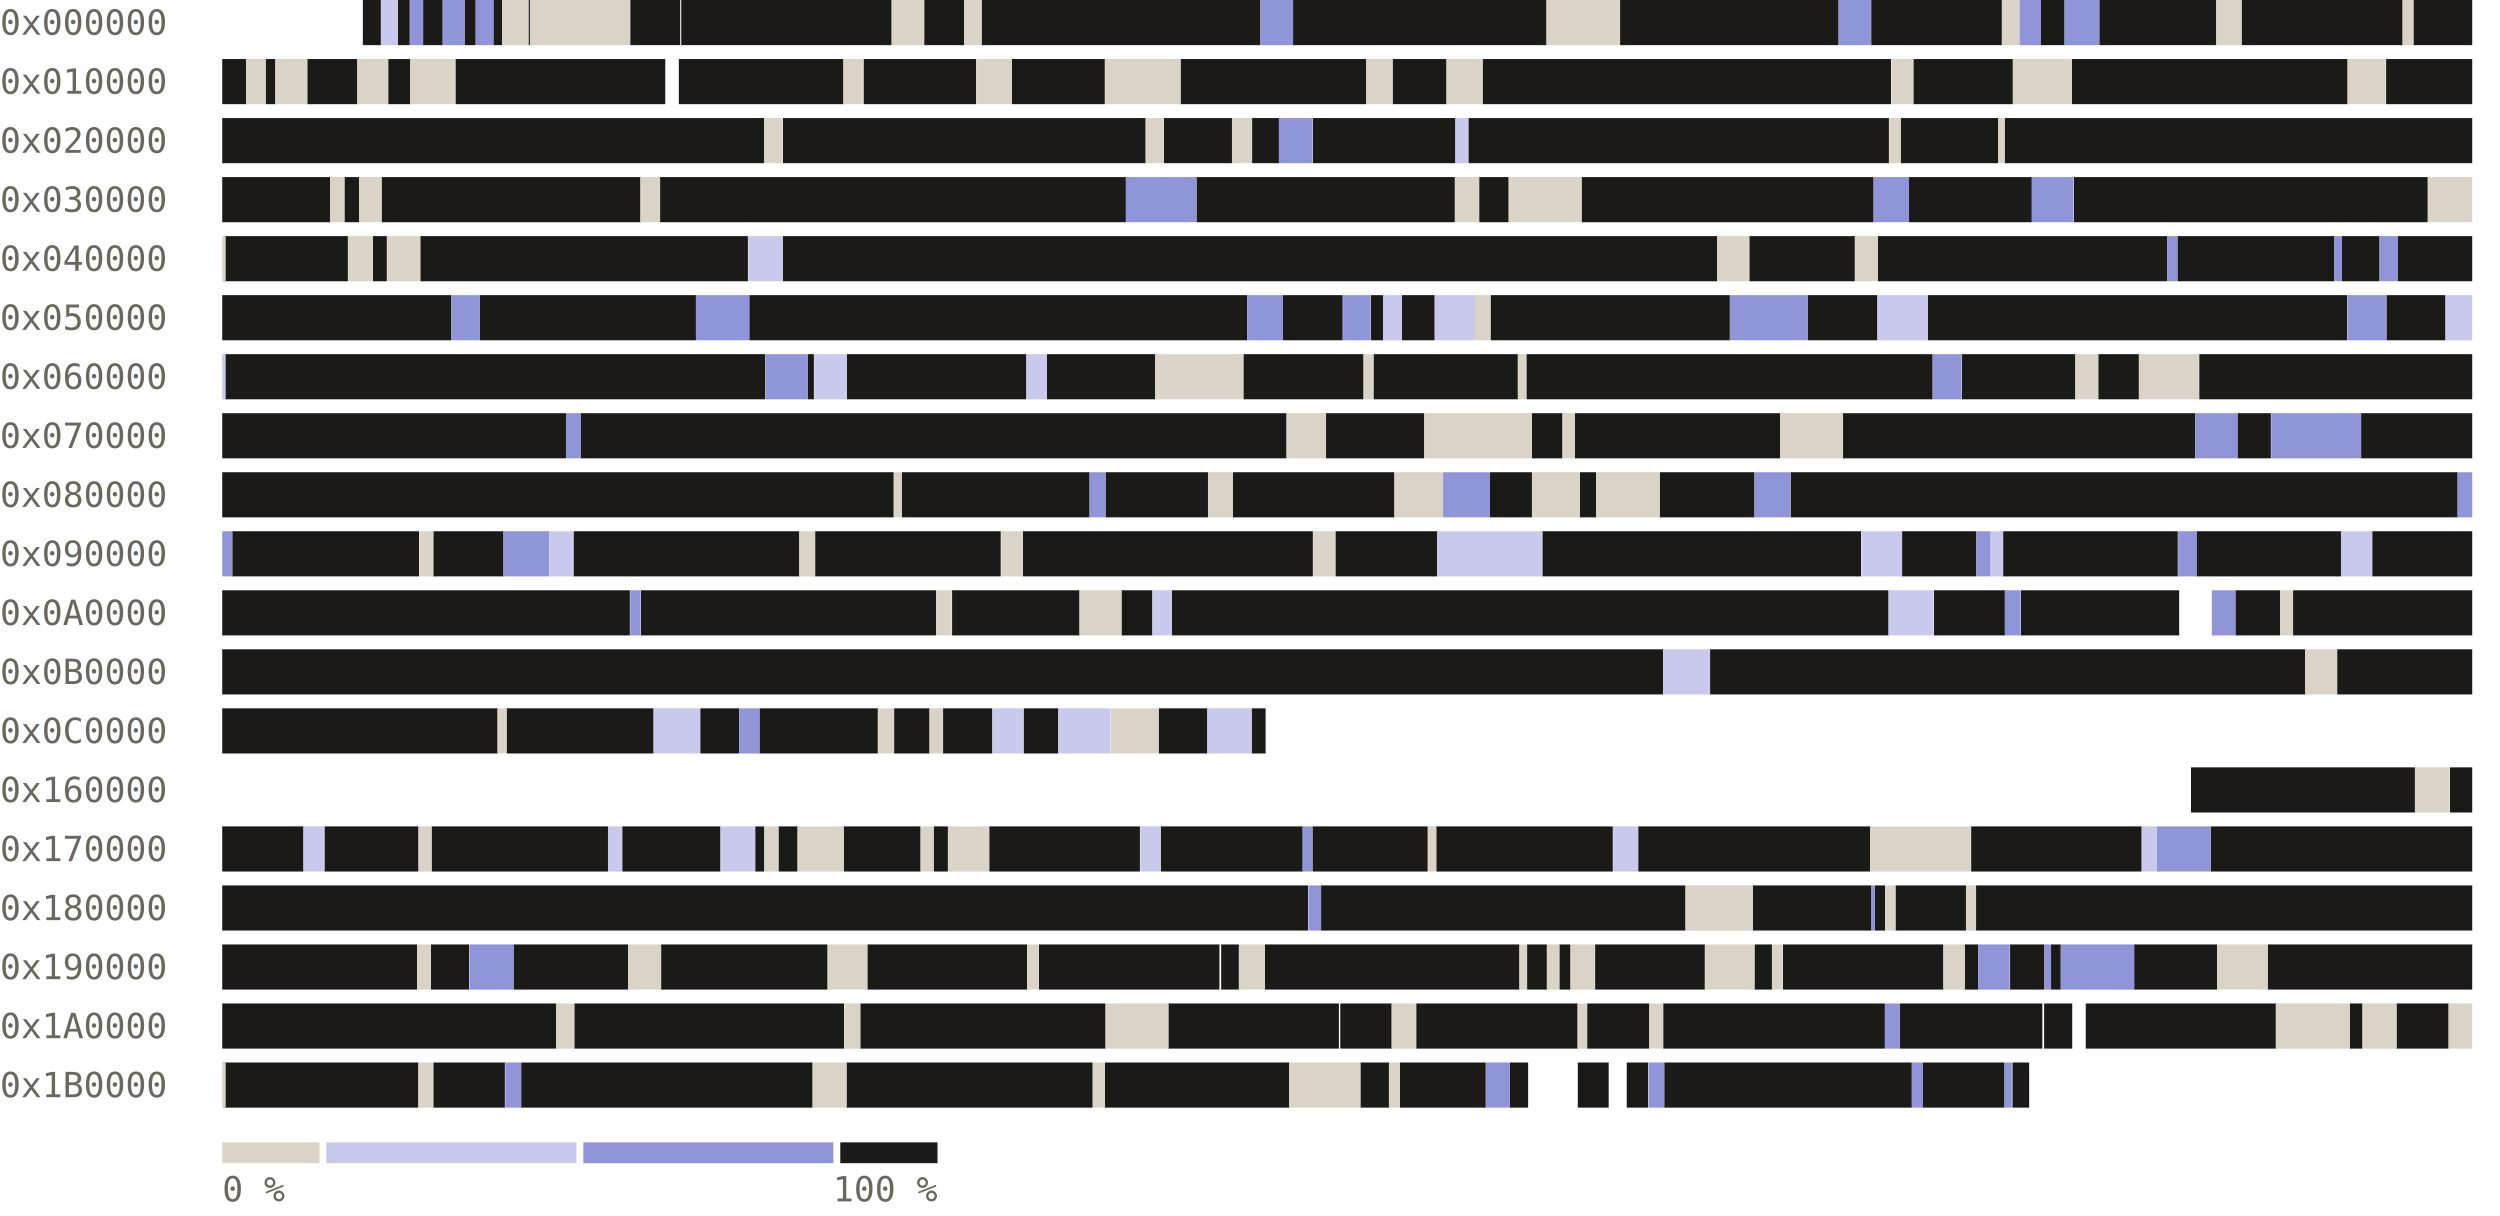
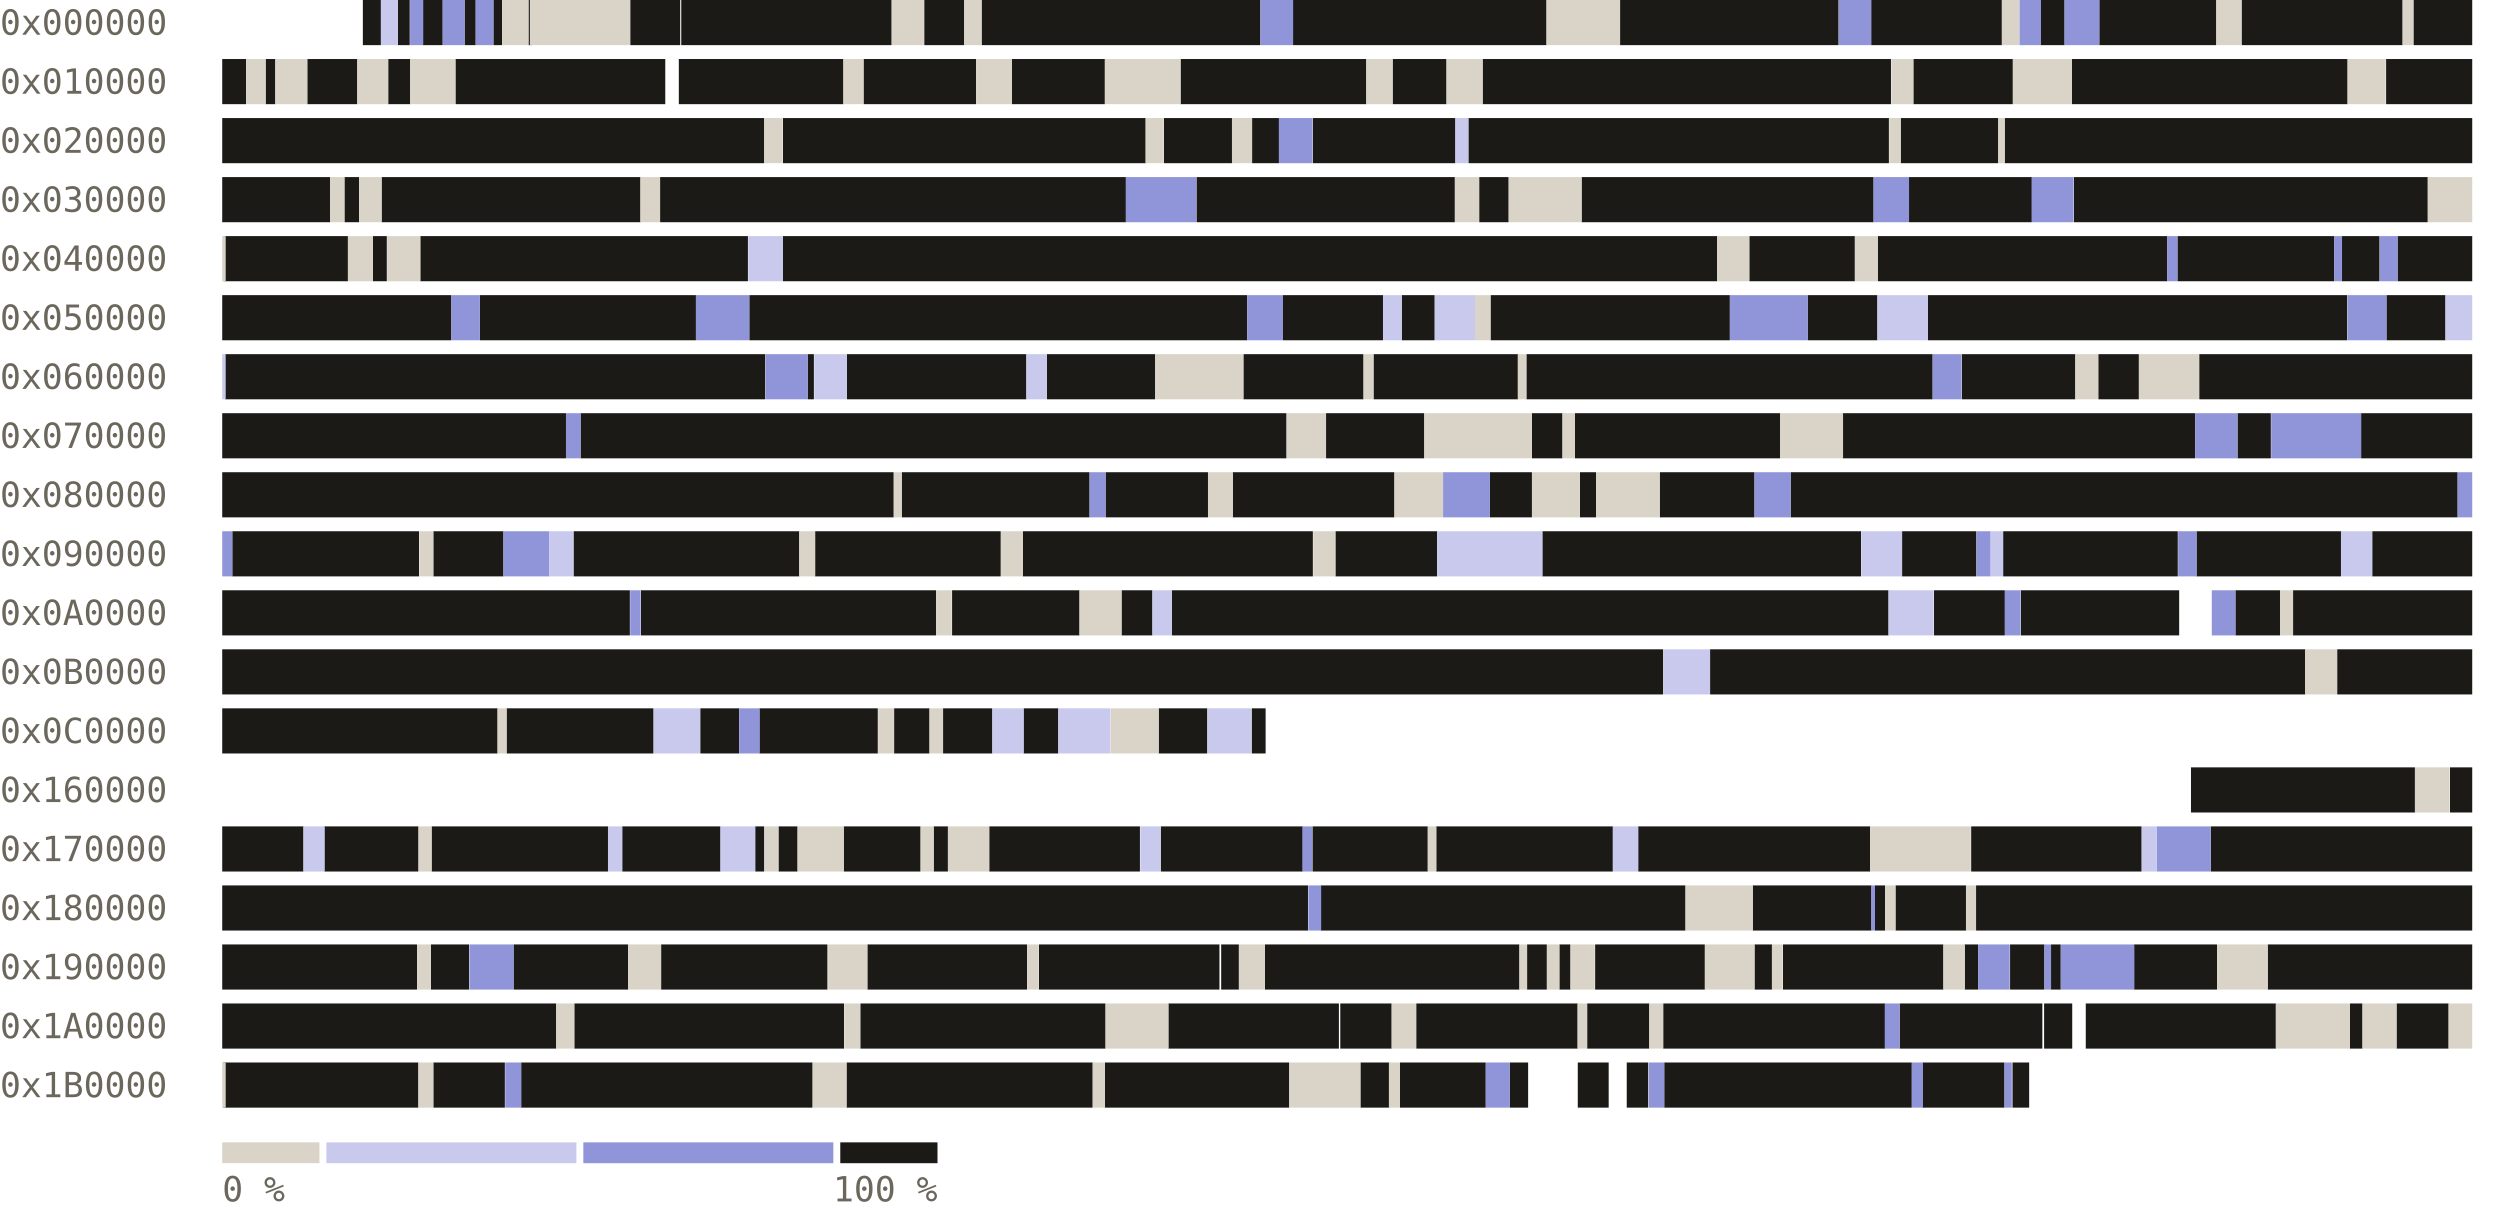
<svg xmlns="http://www.w3.org/2000/svg" viewBox="0 0 720 350" width="720" height="350">
  <style>text{font:10px monospace;fill:#6b675c}.q0{fill:#d9d4c7}.q1{fill:#e3e2f2}.q2{fill:#d6d6ef}.q3{fill:#c8c9ec}.q4{fill:#babce8}.q5{fill:#acafe4}.q6{fill:#9ea2df}.q7{fill:#9094d8}.q8{fill:#8186cf}.q9{fill:#7277c4}.q10{fill:#1b1a17}@media (prefers-color-scheme:dark){text{fill:#a8a293}.q0{fill:#4a463d}.q1{fill:#35375a}.q2{fill:#3c3f66}.q3{fill:#444772}.q4{fill:#4d517f}.q5{fill:#575b8c}.q6{fill:#62669a}.q7{fill:#6e72a8}.q8{fill:#7b7fb6}.q9{fill:#888cc4}.q10{fill:#d6d0bd}}</style>
  <text x="0" y="10">0x000000</text>
  <text x="0" y="27">0x010000</text>
  <text x="0" y="44">0x020000</text>
  <text x="0" y="61">0x030000</text>
  <text x="0" y="78">0x040000</text>
  <text x="0" y="95">0x050000</text>
  <text x="0" y="112">0x060000</text>
  <text x="0" y="129">0x070000</text>
  <text x="0" y="146">0x080000</text>
  <text x="0" y="163">0x090000</text>
  <text x="0" y="180">0x0A0000</text>
  <text x="0" y="197">0x0B0000</text>
  <text x="0" y="214">0x0C0000</text>
  <text x="0" y="231">0x160000</text>
  <text x="0" y="248">0x170000</text>
  <text x="0" y="265">0x180000</text>
  <text x="0" y="282">0x190000</text>
  <text x="0" y="299">0x1A0000</text>
  <text x="0" y="316">0x1B0000</text>
-   <path class="q10" d="M104.5 0h5.2v13h-5.2zM114.6 0h3.4v13h-3.4zM121.8 0h5.7v13h-5.7zM133.8 0h3.2v13h-3.2zM142.1 0h2.5v13h-2.5zM152.2 0h1v13h-1zM181.5 0h14.4v13h-14.4zM196.2 0h60.6v13h-60.6zM266.2 0h11.5v13h-11.5zM282.7 0h80.3v13h-80.3zM372.4 0h73v13h-73zM466.5 0h63v13h-63zM538.9 0h37.7v13h-37.7zM587.7 0h6.9v13h-6.9zM604.6 0h33.7v13h-33.7zM645.6 0h46.4v13h-46.4zM695.1 0h16.9v13h-16.9zM64 17h6.9v13h-6.9zM76.5 17h2.8v13h-2.8zM88.5 17h14.4v13h-14.4zM111.8 17h6.4v13h-6.4zM131.2 17h60.4v13h-60.4zM195.5 17h47.4v13h-47.4zM248.7 17h32.4v13h-32.4zM291.4 17h26.8v13h-26.8zM340 17h53.5v13h-53.5zM401.1 17h15.5v13h-15.5zM427 17h117.6v13h-117.6zM551 17h28.7v13h-28.7zM596.7 17h79.4v13h-79.4zM687.2 17h24.8v13h-24.8zM64 34h156.1v13h-156.1zM225.5 34h104.5v13h-104.5zM335.2 34h19.7v13h-19.7zM360.6 34h7.8v13h-7.8zM378.1 34h41.1v13h-41.1zM422.9 34h121.1v13h-121.1zM547.4 34h28.1v13h-28.1zM577.3 34h134.7v13h-134.7zM64 51h31.1v13h-31.1zM99.2 51h4.2v13h-4.2zM109.9 51h74.6v13h-74.6zM190.1 51h134.2v13h-134.2zM344.6 51h74.4v13h-74.4zM426 51h8.5v13h-8.5zM455.5 51h84.1v13h-84.1zM549.8 51h35.4v13h-35.4zM597.3 51h101.9v13h-101.9zM64.4 68h35.8v13h-35.8zM107.4 68h4v13h-4zM121 68h94.4v13h-94.4zM225.5 68h269.1v13h-269.1zM503.8 68h30.4v13h-30.4zM540.8 68h83.4v13h-83.4zM627.1 68h45.2v13h-45.2zM674.5 68h10.8v13h-10.8zM690.5 68h21.5v13h-21.5zM64 85h66v13h-66zM138.2 85h62.3v13h-62.3zM215.8 85h143.4v13h-143.4zM369.5 85h17.2v13h-17.2zM394.8 85h3.6v13h-3.6zM403.7 85h9.5v13h-9.5zM429.3 85h68.9v13h-68.9zM520.6 85h20.1v13h-20.1zM555.2 85h120.8v13h-120.8zM687.3 85h17v13h-17zM64.8 102h155.6v13h-155.6zM232.6 102h1.8v13h-1.8zM243.9 102h51.7v13h-51.7zM301.5 102h31.2v13h-31.2zM358.1 102h34.6v13h-34.6zM395.6 102h41.6v13h-41.6zM439.6 102h117v13h-117zM565 102h32.7v13h-32.7zM604.3 102h11.7v13h-11.7zM633.4 102h78.6v13h-78.6zM64 119h99v13h-99zM167.2 119h203.3v13h-203.3zM381.9 119h28.3v13h-28.3zM441.2 119h8.8v13h-8.8zM453.6 119h59.1v13h-59.1zM530.7 119h101.5v13h-101.5zM644.4 119h9.6v13h-9.6zM680 119h32v13h-32zM64 136h193.4v13h-193.4zM259.7 136h54.1v13h-54.1zM318.4 136h29.5v13h-29.5zM355 136h46.6v13h-46.6zM429.1 136h12.1v13h-12.1zM455 136h4.7v13h-4.7zM478 136h27.3v13h-27.3zM515.7 136h192.1v13h-192.1zM66.9 153h53.8v13h-53.8zM124.8 153h20.2v13h-20.2zM165.2 153h65v13h-65zM234.7 153h53.5v13h-53.5zM294.6 153h83.5v13h-83.5zM384.6 153h29.3v13h-29.3zM444.2 153h91.8v13h-91.8zM547.8 153h21.4v13h-21.4zM576.9 153h50.3v13h-50.3zM632.6 153h41.6v13h-41.6zM683.2 153h28.8v13h-28.8zM64 170h117.4v13h-117.4zM184.6 170h85v13h-85zM274.2 170h36.7v13h-36.7zM323 170h8.9v13h-8.9zM337.5 170h206.4v13h-206.4zM557 170h20.4v13h-20.4zM582 170h45.6v13h-45.6zM643.8 170h12.9v13h-12.9zM660.4 170h51.6v13h-51.6zM64 187h415v13h-415zM492.5 187h171.4v13h-171.4zM673.1 187h38.9v13h-38.9zM64 204h79.3v13h-79.3zM145.9 204h42.3v13h-42.3zM201.7 204h11.2v13h-11.2zM218.7 204h34.1v13h-34.1zM257.5 204h10.2v13h-10.2zM271.6 204h14.2v13h-14.2zM294.8 204h10v13h-10zM333.7 204h14v13h-14zM360.5 204h4v13h-4zM631 221h64.5v13h-64.5zM705.6 221h6.4v13h-6.4zM64 238h23.4v13h-23.4zM93.4 238h27.1v13h-27.1zM124.3 238h50.8v13h-50.8zM179.2 238h28.3v13h-28.3zM217.5 238h2.6v13h-2.6zM224.2 238h5.5v13h-5.5zM243 238h22.1v13h-22.1zM268.9 238h4.1v13h-4.1zM284.9 238h43.4v13h-43.4zM334.3 238h40.9v13h-40.9zM378 238h33.2v13h-33.2zM413.6 238h50.9v13h-50.9zM471.8 238h66.8v13h-66.8zM567.7 238h49.1v13h-49.1zM636.7 238h75.3v13h-75.3zM64 255h312.7v13h-312.7zM380.4 255h105v13h-105zM504.8 255h34.2v13h-34.2zM540 255h2.9v13h-2.9zM545.9 255h20.3v13h-20.3zM569.1 255h142.9v13h-142.9zM64 272h56.1v13h-56.1zM124.1 272h11v13h-11zM147.9 272h33v13h-33zM190.4 272h47.9v13h-47.9zM249.8 272h46v13h-46zM299.2 272h52v13h-52zM351.7 272h5.1v13h-5.1zM364.3 272h73.3v13h-73.3zM439.8 272h5.7v13h-5.7zM449.1 272h3.2v13h-3.2zM459.4 272h31.6v13h-31.6zM505.3 272h5.1v13h-5.1zM513.5 272h46.2v13h-46.2zM565.8 272h3.9v13h-3.9zM578.9 272h9.9v13h-9.9zM590.7 272h2.8v13h-2.8zM614.6 272h23.9v13h-23.9zM653.1 272h58.9v13h-58.9zM64 289h96.2v13h-96.2zM165.4 289h77.7v13h-77.7zM247.8 289h70.6v13h-70.6zM336.5 289h49.1v13h-49.1zM386 289h14.8v13h-14.8zM407.9 289h46.5v13h-46.5zM457.1 289h17.9v13h-17.9zM479 289h63.9v13h-63.9zM547.1 289h41.1v13h-41.1zM588.7 289h8.1v13h-8.1zM600.7 289h54.8v13h-54.8zM676.8 289h3.6v13h-3.6zM690.2 289h15v13h-15zM64.3 306h56.2v13h-56.2zM124.8 306h20.6v13h-20.6zM150.1 306h83.9v13h-83.9zM243.8 306h70.9v13h-70.9zM318.2 306h53.1v13h-53.1zM391.8 306h8.3v13h-8.3zM403.2 306h24.7v13h-24.7zM434.8 306h5.3v13h-5.3zM454.4 306h8.9v13h-8.9zM468.5 306h6.2v13h-6.2zM479.3 306h71.3v13h-71.3zM553.7 306h23.6v13h-23.6zM579.6 306h4.8v13h-4.8z" />
-   <path class="q7" d="M118.1 0h3.8v13h-3.8zM127.5 0h6.3v13h-6.3zM137 0h5.1v13h-5.1zM363 0h9.4v13h-9.4zM529.6 0h9.3v13h-9.3zM581.6 0h6.2v13h-6.2zM594.6 0h10v13h-10zM368.3 34h9.7v13h-9.7zM324.2 51h20.3v13h-20.3zM539.6 51h10.2v13h-10.2zM585.1 51h12.1v13h-12.1zM624.2 68h2.9v13h-2.9zM672.3 68h2.2v13h-2.2zM685.4 68h5.1v13h-5.1zM130 85h8.2v13h-8.2zM200.4 85h15.4v13h-15.4zM359.2 85h10.3v13h-10.3zM386.7 85h8v13h-8zM498.2 85h22.4v13h-22.4zM676.1 85h11.2v13h-11.2zM220.5 102h12.1v13h-12.1zM556.6 102h8.3v13h-8.3zM163 119h4.2v13h-4.2zM632.2 119h12.2v13h-12.2zM654.1 119h25.9v13h-25.9zM313.8 136h4.6v13h-4.6zM415.6 136h13.5v13h-13.5zM505.3 136h10.4v13h-10.4zM707.8 136h4.2v13h-4.2zM64 153h2.9v13h-2.9zM145 153h13.2v13h-13.2zM569.3 153h4v13h-4zM627.3 153h5.3v13h-5.3zM181.5 170h3v13h-3zM577.4 170h4.5v13h-4.5zM637 170h6.8v13h-6.8zM212.9 204h5.9v13h-5.9zM375.1 238h2.8v13h-2.8zM621.1 238h15.6v13h-15.6zM376.8 255h3.7v13h-3.7zM538.9 255h1.1v13h-1.1zM135.2 272h12.7v13h-12.7zM569.7 272h9.1v13h-9.1zM588.8 272h1.9v13h-1.9zM593.5 272h21.2v13h-21.2zM542.8 289h4.3v13h-4.3zM145.5 306h4.6v13h-4.6zM427.9 306h6.9v13h-6.9zM474.9 306h4.4v13h-4.4zM550.6 306h3.2v13h-3.2zM577.3 306h2.1v13h-2.1z" />
+   <path class="q10" d="M104.5 0h5.2v13h-5.2zM114.6 0h3.4v13h-3.4zM121.8 0h5.7v13h-5.7zM133.8 0h3.2v13h-3.2zM142.1 0h2.5v13h-2.5zM152.2 0h1v13h-1zM181.5 0h14.4v13h-14.4zM196.2 0h60.6v13h-60.6zM266.2 0h11.5v13h-11.5zM282.7 0h80.3v13h-80.3zM372.4 0h73v13h-73zM466.5 0h63v13h-63zM538.9 0h37.7v13h-37.7zM587.7 0h6.9v13h-6.9zM604.6 0h33.7v13h-33.7zM645.6 0h46.4v13h-46.4zM695.1 0h16.9v13h-16.9zM64 17h6.9v13h-6.9zM76.5 17h2.8v13h-2.8zM88.5 17h14.4v13h-14.4zM111.8 17h6.4v13h-6.4zM131.2 17h60.4v13h-60.4zM195.5 17h47.4v13h-47.4zM248.7 17h32.4v13h-32.4zM291.4 17h26.8v13h-26.8zM340 17h53.5v13h-53.5zM401.1 17h15.5v13h-15.5zM427 17h117.6v13h-117.6zM551 17h28.7v13h-28.7zM596.7 17h79.4v13h-79.4zM687.2 17h24.8v13h-24.8zM64 34h156.1v13h-156.1zM225.5 34h104.5v13h-104.5zM335.2 34h19.7v13h-19.7zM360.6 34h7.8v13h-7.8zM378.1 34h41.1v13h-41.1zM422.9 34h121.1v13h-121.1zM547.4 34h28.1v13h-28.1zM577.3 34h134.7v13h-134.7zM64 51h31.1v13h-31.1zM99.2 51h4.2v13h-4.2zM109.9 51h74.6v13h-74.6zM190.1 51h134.2v13h-134.2zM344.6 51h74.4v13h-74.4zM426 51h8.5v13h-8.5zM455.5 51h84.1v13h-84.1zM549.8 51h35.4v13h-35.4zM597.3 51h101.9v13h-101.9zM64.4 68h35.8v13h-35.8zM107.4 68h4v13h-4zM121 68h94.4v13h-94.4zM225.5 68h269.1v13h-269.1zM503.8 68h30.4v13h-30.4zM540.8 68h83.4v13h-83.4zM627.1 68h45.2v13h-45.2zM674.5 68h10.8v13h-10.8zM690.5 68h21.5v13h-21.5zM64 85h66v13h-66zM138.2 85h62.3v13h-62.3zM215.8 85h143.4v13h-143.4zM369.5 85h28.8v13h-28.8zM403.7 85h9.5v13h-9.5zM429.3 85h68.9v13h-68.9zM520.6 85h20.1v13h-20.1zM555.2 85h120.8v13h-120.8zM687.3 85h17v13h-17zM64.8 102h155.6v13h-155.6zM232.6 102h1.8v13h-1.8zM243.9 102h51.7v13h-51.7zM301.5 102h31.2v13h-31.2zM358.1 102h34.6v13h-34.6zM395.6 102h41.6v13h-41.6zM439.6 102h117v13h-117zM565 102h32.7v13h-32.7zM604.3 102h11.7v13h-11.7zM633.4 102h78.6v13h-78.6zM64 119h99v13h-99zM167.2 119h203.3v13h-203.3zM381.9 119h28.3v13h-28.3zM441.2 119h8.8v13h-8.8zM453.6 119h59.1v13h-59.1zM530.7 119h101.5v13h-101.5zM644.4 119h9.6v13h-9.6zM680 119h32v13h-32zM64 136h193.4v13h-193.4zM259.7 136h54.1v13h-54.1zM318.4 136h29.5v13h-29.5zM355 136h46.6v13h-46.6zM429.1 136h12.1v13h-12.1zM455 136h4.7v13h-4.7zM478 136h27.3v13h-27.3zM515.7 136h192.1v13h-192.1zM66.9 153h53.8v13h-53.8zM124.8 153h20.2v13h-20.2zM165.2 153h65v13h-65zM234.7 153h53.5v13h-53.5zM294.6 153h83.5v13h-83.5zM384.6 153h29.3v13h-29.3zM444.2 153h91.8v13h-91.8zM547.8 153h21.4v13h-21.4zM576.9 153h50.3v13h-50.3zM632.6 153h41.6v13h-41.6zM683.2 153h28.8v13h-28.8zM64 170h117.4v13h-117.4zM184.6 170h85v13h-85zM274.2 170h36.7v13h-36.7zM323 170h8.9v13h-8.9zM337.5 170h206.4v13h-206.4zM557 170h20.4v13h-20.4zM582 170h45.6v13h-45.6zM643.8 170h12.9v13h-12.9zM660.4 170h51.6v13h-51.6zM64 187h415v13h-415zM492.5 187h171.4v13h-171.4zM673.1 187h38.9v13h-38.9zM64 204h79.3v13h-79.3zM145.9 204h42.3v13h-42.3zM201.7 204h11.2v13h-11.2zM218.7 204h34.1v13h-34.1zM257.5 204h10.2v13h-10.2zM271.6 204h14.2v13h-14.2zM294.8 204h10v13h-10zM333.7 204h14v13h-14zM360.5 204h4v13h-4zM631 221h64.5v13h-64.5zM705.6 221h6.4v13h-6.4zM64 238h23.4v13h-23.4zM93.4 238h27.1v13h-27.1zM124.3 238h50.8v13h-50.8zM179.2 238h28.3v13h-28.3zM217.5 238h2.6v13h-2.6zM224.2 238h5.5v13h-5.5zM243 238h22.1v13h-22.1zM268.9 238h4.1v13h-4.1zM284.9 238h43.4v13h-43.4zM334.3 238h40.9v13h-40.9zM378 238h33.2v13h-33.2zM413.6 238h50.9v13h-50.9zM471.8 238h66.8v13h-66.8zM567.7 238h49.1v13h-49.1zM636.7 238h75.3v13h-75.3zM64 255h312.7v13h-312.7zM380.4 255h105v13h-105zM504.8 255h34.2v13h-34.2zM540 255h2.9v13h-2.9zM545.9 255h20.3v13h-20.3zM569.1 255h142.9v13h-142.9zM64 272h56.1v13h-56.1zM124.1 272h11v13h-11zM147.9 272h33v13h-33zM190.4 272h47.9v13h-47.9zM249.8 272h46v13h-46zM299.2 272h52v13h-52zM351.7 272h5.1v13h-5.1zM364.3 272h73.3v13h-73.3zM439.8 272h5.7v13h-5.7zM449.1 272h3.2v13h-3.2zM459.4 272h31.6v13h-31.6zM505.3 272h5.1v13h-5.1zM513.5 272h46.2v13h-46.2zM565.8 272h3.9v13h-3.9zM578.9 272h9.9v13h-9.9zM590.7 272h2.8v13h-2.8zM614.6 272h23.9v13h-23.9zM653.1 272h58.9v13h-58.9zM64 289h96.2v13h-96.2zM165.4 289h77.7v13h-77.7zM247.8 289h70.6v13h-70.6zM336.5 289h49.1v13h-49.1zM386 289h14.8v13h-14.8zM407.9 289h46.5v13h-46.5zM457.1 289h17.9v13h-17.9zM479 289h63.9v13h-63.9zM547.1 289h41.1v13h-41.1zM588.7 289h8.1v13h-8.1zM600.7 289h54.8v13h-54.8zM676.8 289h3.6v13h-3.6zM690.2 289h15v13h-15zM64.3 306h56.2v13h-56.2zM124.8 306h20.6v13h-20.6zM150.1 306h83.9v13h-83.9zM243.8 306h70.9v13h-70.9zM318.2 306h53.1v13h-53.1zM391.8 306h8.3v13h-8.3zM403.2 306h24.7v13h-24.7zM434.8 306h5.3v13h-5.3zM454.4 306h8.9v13h-8.9zM468.5 306h6.2v13h-6.2zM479.3 306h71.3v13h-71.3zM553.7 306h23.6v13h-23.6zM579.6 306h4.8v13h-4.8z" />
+   <path class="q7" d="M118.1 0h3.8v13h-3.8zM127.5 0h6.3v13h-6.3zM137 0h5.1v13h-5.1zM363 0h9.4v13h-9.4zM529.6 0h9.3v13h-9.3zM581.6 0h6.2v13h-6.2zM594.6 0h10v13h-10zM368.3 34h9.7v13h-9.7zM324.2 51h20.3v13h-20.3zM539.6 51h10.2v13h-10.2zM585.1 51h12.1v13h-12.1zM624.2 68h2.9v13h-2.9zM672.3 68h2.2v13h-2.2zM685.4 68h5.1v13h-5.1zM130 85h8.2v13h-8.2zM200.4 85h15.4v13h-15.4zM359.2 85h10.3v13h-10.3zM498.2 85h22.4v13h-22.4zM676.1 85h11.2v13h-11.2zM220.5 102h12.1v13h-12.1zM556.6 102h8.3v13h-8.3zM163 119h4.2v13h-4.2zM632.2 119h12.2v13h-12.2zM654.1 119h25.9v13h-25.9zM313.8 136h4.6v13h-4.6zM415.6 136h13.5v13h-13.5zM505.3 136h10.4v13h-10.4zM707.8 136h4.2v13h-4.2zM64 153h2.9v13h-2.9zM145 153h13.2v13h-13.2zM569.3 153h4v13h-4zM627.3 153h5.3v13h-5.3zM181.5 170h3v13h-3zM577.4 170h4.5v13h-4.5zM637 170h6.8v13h-6.8zM212.9 204h5.9v13h-5.9zM375.1 238h2.8v13h-2.8zM621.1 238h15.6v13h-15.6zM376.8 255h3.7v13h-3.7zM538.9 255h1.1v13h-1.1zM135.2 272h12.7v13h-12.7zM569.7 272h9.1v13h-9.1zM588.8 272h1.9v13h-1.9zM593.5 272h21.2v13h-21.2zM542.8 289h4.3v13h-4.3zM145.5 306h4.6v13h-4.6zM427.9 306h6.9v13h-6.9zM474.9 306h4.4v13h-4.4zM550.6 306h3.2v13h-3.2zM577.3 306h2.1v13h-2.1z" />
  <path class="q3" d="M109.7 0h4.9v13h-4.9zM419.1 34h3.8v13h-3.8zM215.5 68h10v13h-10zM398.3 85h5.4v13h-5.4zM413.2 85h11.6v13h-11.6zM540.7 85h14.5v13h-14.5zM704.3 85h7.7v13h-7.7zM64 102h1v13h-1zM234.5 102h9.4v13h-9.4zM295.6 102h5.9v13h-5.9zM158.2 153h6.9v13h-6.9zM413.9 153h30.3v13h-30.3zM536.1 153h11.7v13h-11.7zM573.3 153h3.6v13h-3.6zM674.2 153h9v13h-9zM331.9 170h5.6v13h-5.6zM543.9 170h13v13h-13zM479.1 187h13.4v13h-13.4zM188.3 204h13.3v13h-13.3zM285.8 204h9v13h-9zM304.8 204h15v13h-15zM347.8 204h12.5v13h-12.5zM87.4 238h6.1v13h-6.1zM175.1 238h4.1v13h-4.1zM207.5 238h10v13h-10zM328.4 238h5.8v13h-5.8zM464.5 238h7.3v13h-7.3zM616.8 238h4.3v13h-4.3z" />
  <path class="q0" d="M144.6 0h7.6v13h-7.6zM152.6 0h28.9v13h-28.9zM256.8 0h9.3v13h-9.3zM277.7 0h5v13h-5zM445.4 0h21.2v13h-21.2zM576.5 0h5v13h-5zM638.3 0h7.2v13h-7.2zM691.9 0h3.1v13h-3.1zM71 17h5.5v13h-5.5zM79.3 17h9.2v13h-9.2zM102.9 17h8.9v13h-8.9zM118.1 17h13v13h-13zM242.9 17h5.8v13h-5.8zM281.1 17h10.3v13h-10.3zM318.2 17h21.8v13h-21.8zM393.5 17h7.5v13h-7.5zM416.6 17h10.4v13h-10.4zM544.7 17h6.4v13h-6.4zM579.7 17h17v13h-17zM676.1 17h11v13h-11zM220.1 34h5.3v13h-5.3zM329.9 34h5.2v13h-5.2zM354.8 34h5.8v13h-5.8zM544.1 34h3.3v13h-3.3zM575.5 34h1.9v13h-1.9zM95.1 51h4.1v13h-4.1zM103.4 51h6.5v13h-6.5zM184.4 51h5.7v13h-5.7zM419 51h7v13h-7zM434.5 51h21v13h-21zM699.2 51h12.8v13h-12.8zM64 68h1v13h-1zM100.2 68h7.2v13h-7.2zM111.5 68h9.6v13h-9.6zM494.5 68h9.3v13h-9.3zM534.2 68h6.6v13h-6.6zM424.8 85h4.4v13h-4.4zM332.8 102h25.3v13h-25.3zM392.7 102h2.8v13h-2.8zM437.1 102h2.5v13h-2.5zM597.7 102h6.6v13h-6.6zM616 102h17.3v13h-17.3zM370.6 119h11.3v13h-11.3zM410.2 119h31v13h-31zM450 119h3.6v13h-3.6zM512.7 119h18.1v13h-18.1zM257.4 136h2.3v13h-2.3zM347.9 136h7.2v13h-7.2zM401.6 136h14v13h-14zM441.2 136h13.8v13h-13.8zM459.7 136h18.3v13h-18.3zM120.8 153h4v13h-4zM230.2 153h4.6v13h-4.6zM288.3 153h6.3v13h-6.3zM378.2 153h6.4v13h-6.4zM269.6 170h4.5v13h-4.5zM310.9 170h12.1v13h-12.1zM656.7 170h3.7v13h-3.7zM663.9 187h9.2v13h-9.2zM143.3 204h2.6v13h-2.6zM252.9 204h4.6v13h-4.6zM267.7 204h3.9v13h-3.9zM319.9 204h13.8v13h-13.8zM695.5 221h10v13h-10zM120.6 238h3.7v13h-3.7zM220.3 238h3.9v13h-3.9zM229.7 238h13.3v13h-13.3zM265.2 238h3.7v13h-3.7zM273 238h11.9v13h-11.9zM411.2 238h2.5v13h-2.5zM538.6 238h29v13h-29zM485.5 255h19.3v13h-19.3zM542.9 255h3v13h-3zM566.2 255h2.9v13h-2.9zM120.1 272h4v13h-4zM180.9 272h9.5v13h-9.5zM238.5 272h11.3v13h-11.3zM295.8 272h3.3v13h-3.3zM356.8 272h7.5v13h-7.5zM437.6 272h2.2v13h-2.2zM445.5 272h3.6v13h-3.6zM452.3 272h7v13h-7zM491 272h14.3v13h-14.3zM510.3 272h3.1v13h-3.1zM559.7 272h6.2v13h-6.2zM638.5 272h14.6v13h-14.6zM160.2 289h5.2v13h-5.2zM243.2 289h4.5v13h-4.5zM318.4 289h18.1v13h-18.1zM400.8 289h7v13h-7zM454.3 289h2.8v13h-2.8zM475 289h4v13h-4zM655.4 289h21.4v13h-21.4zM680.4 289h9.8v13h-9.8zM705.2 289h6.8v13h-6.8zM64 306h1v13h-1zM120.5 306h4.3v13h-4.3zM234.1 306h9.7v13h-9.7zM314.7 306h3.5v13h-3.5zM371.4 306h20.4v13h-20.4zM400 306h3.2v13h-3.2z" />
  <rect class="q0" x="64" y="329" width="28" height="6" />
  <rect class="q3" x="94" y="329" width="72" height="6" />
  <rect class="q7" x="168" y="329" width="72" height="6" />
  <rect class="q10" x="242" y="329" width="28" height="6" />
  <text x="64" y="346">0 %</text>
  <text x="270" y="346" text-anchor="end">100 %</text>
</svg>
